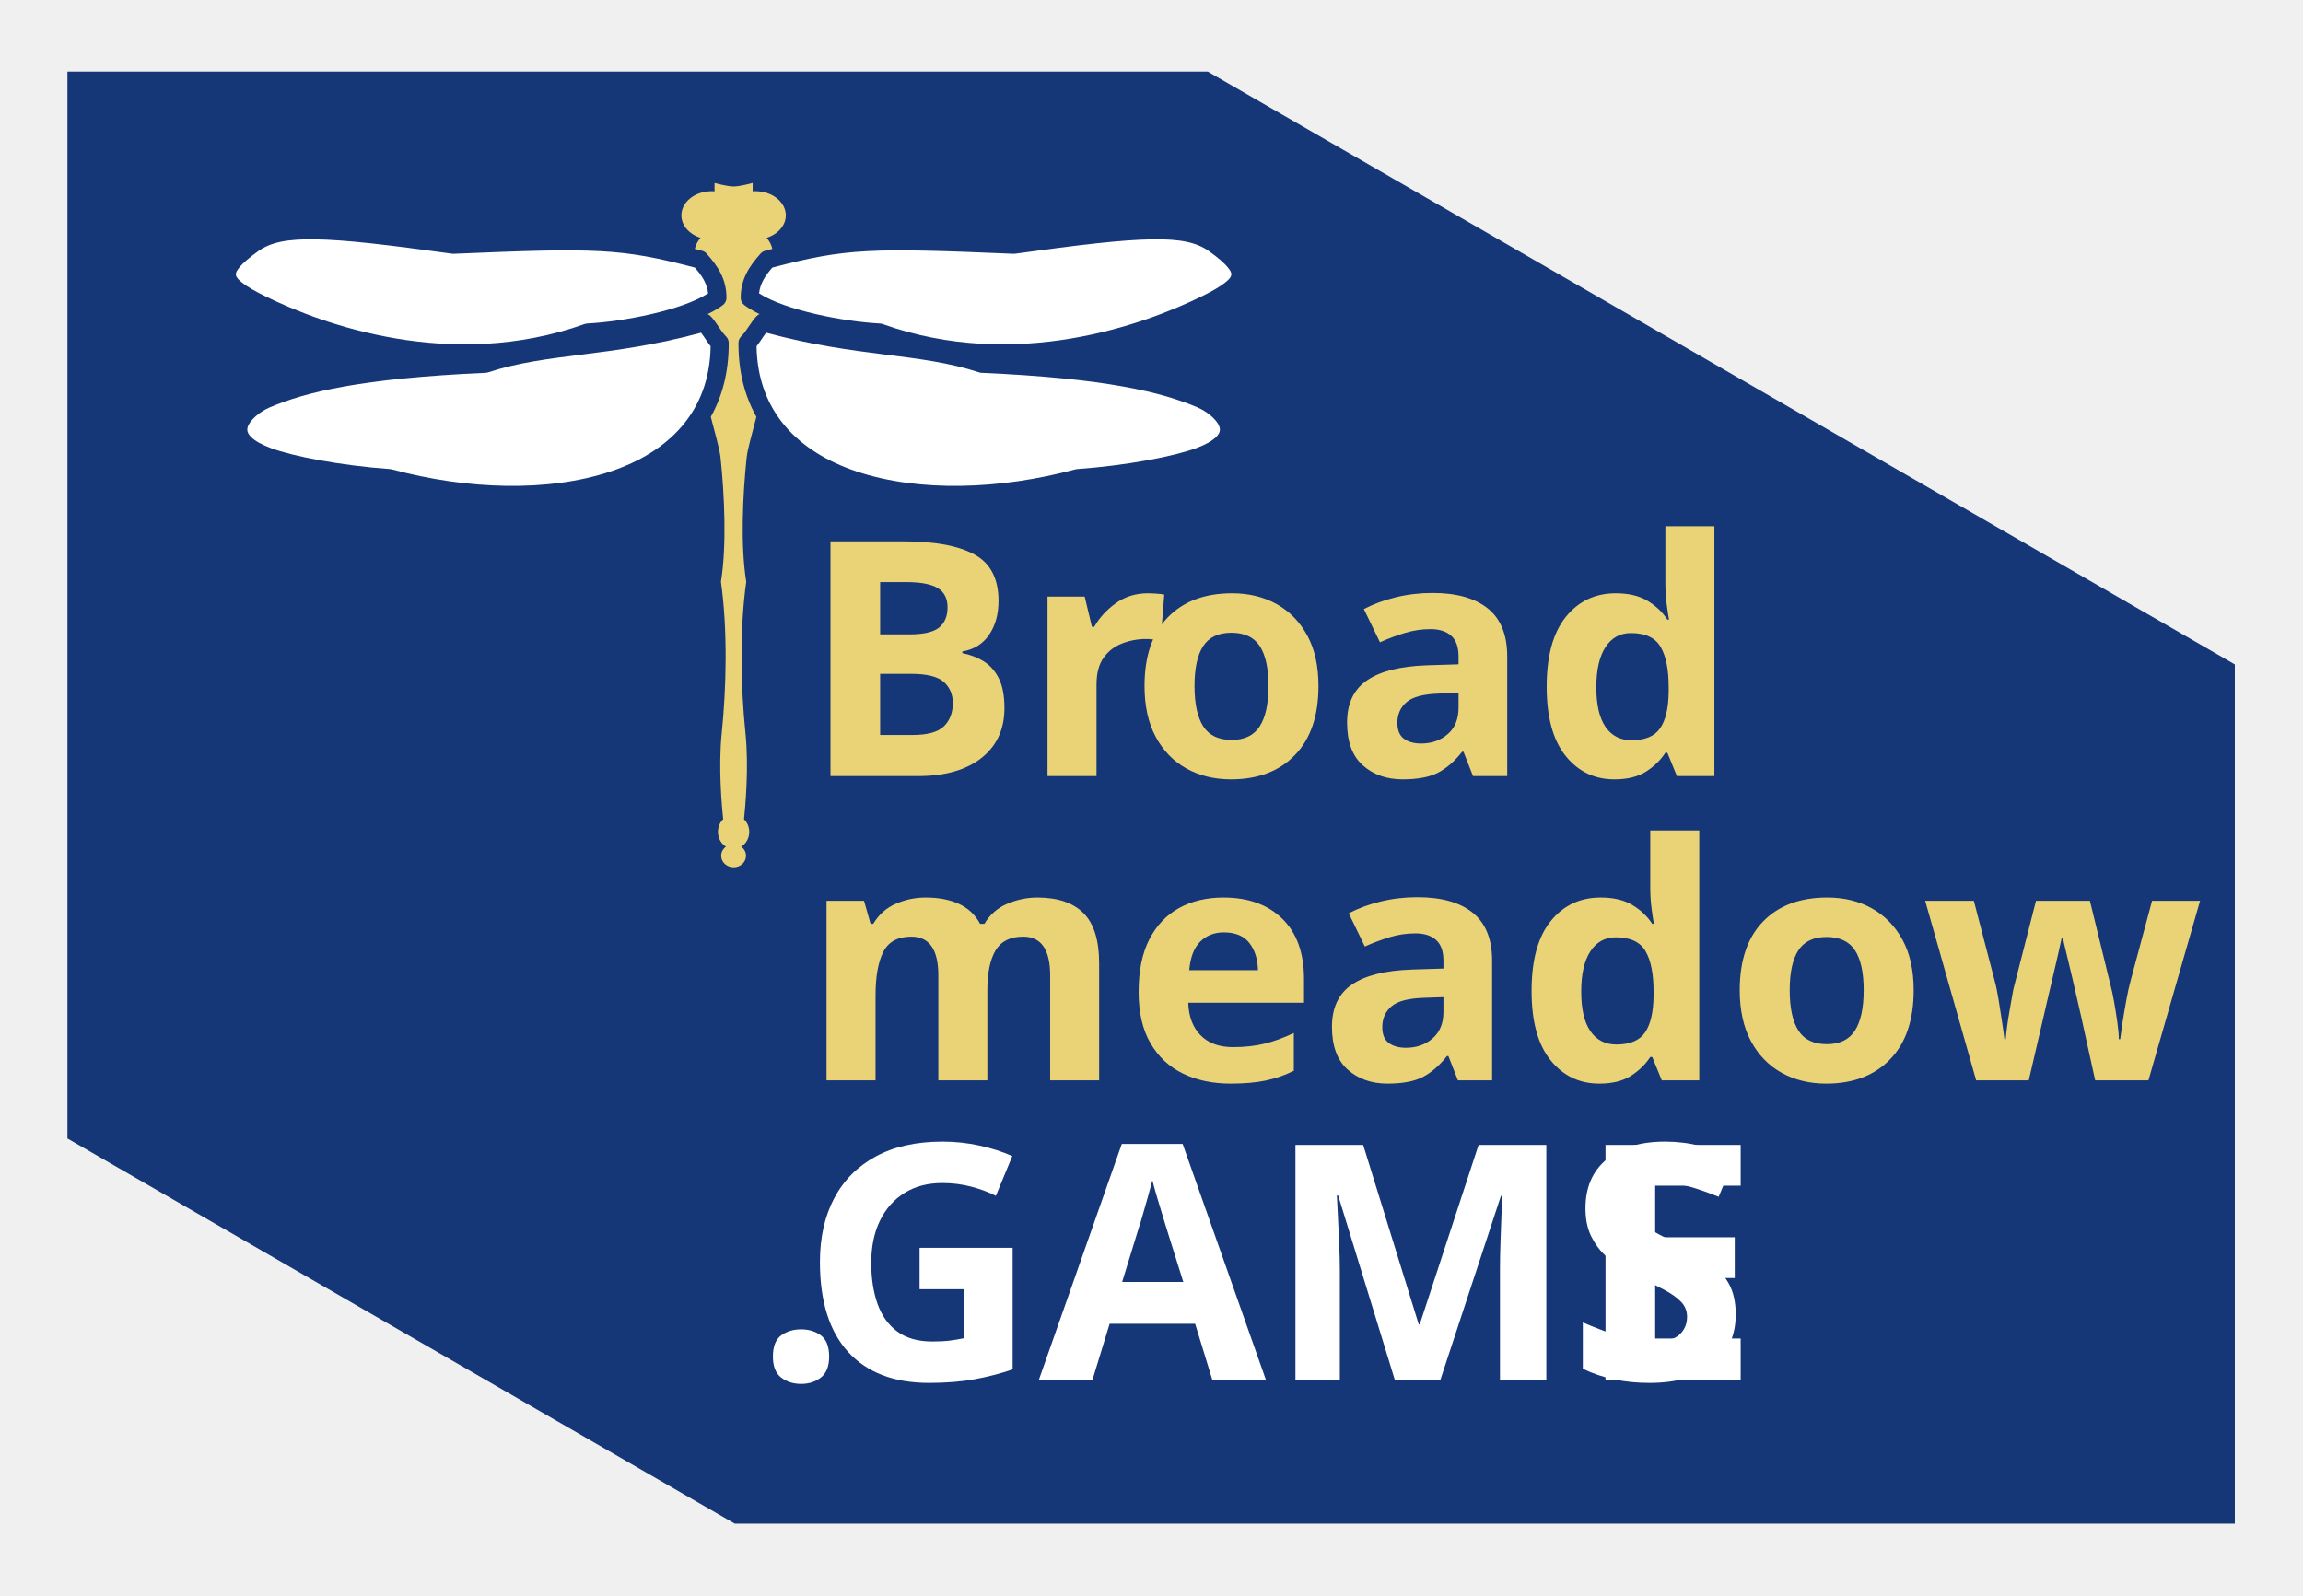
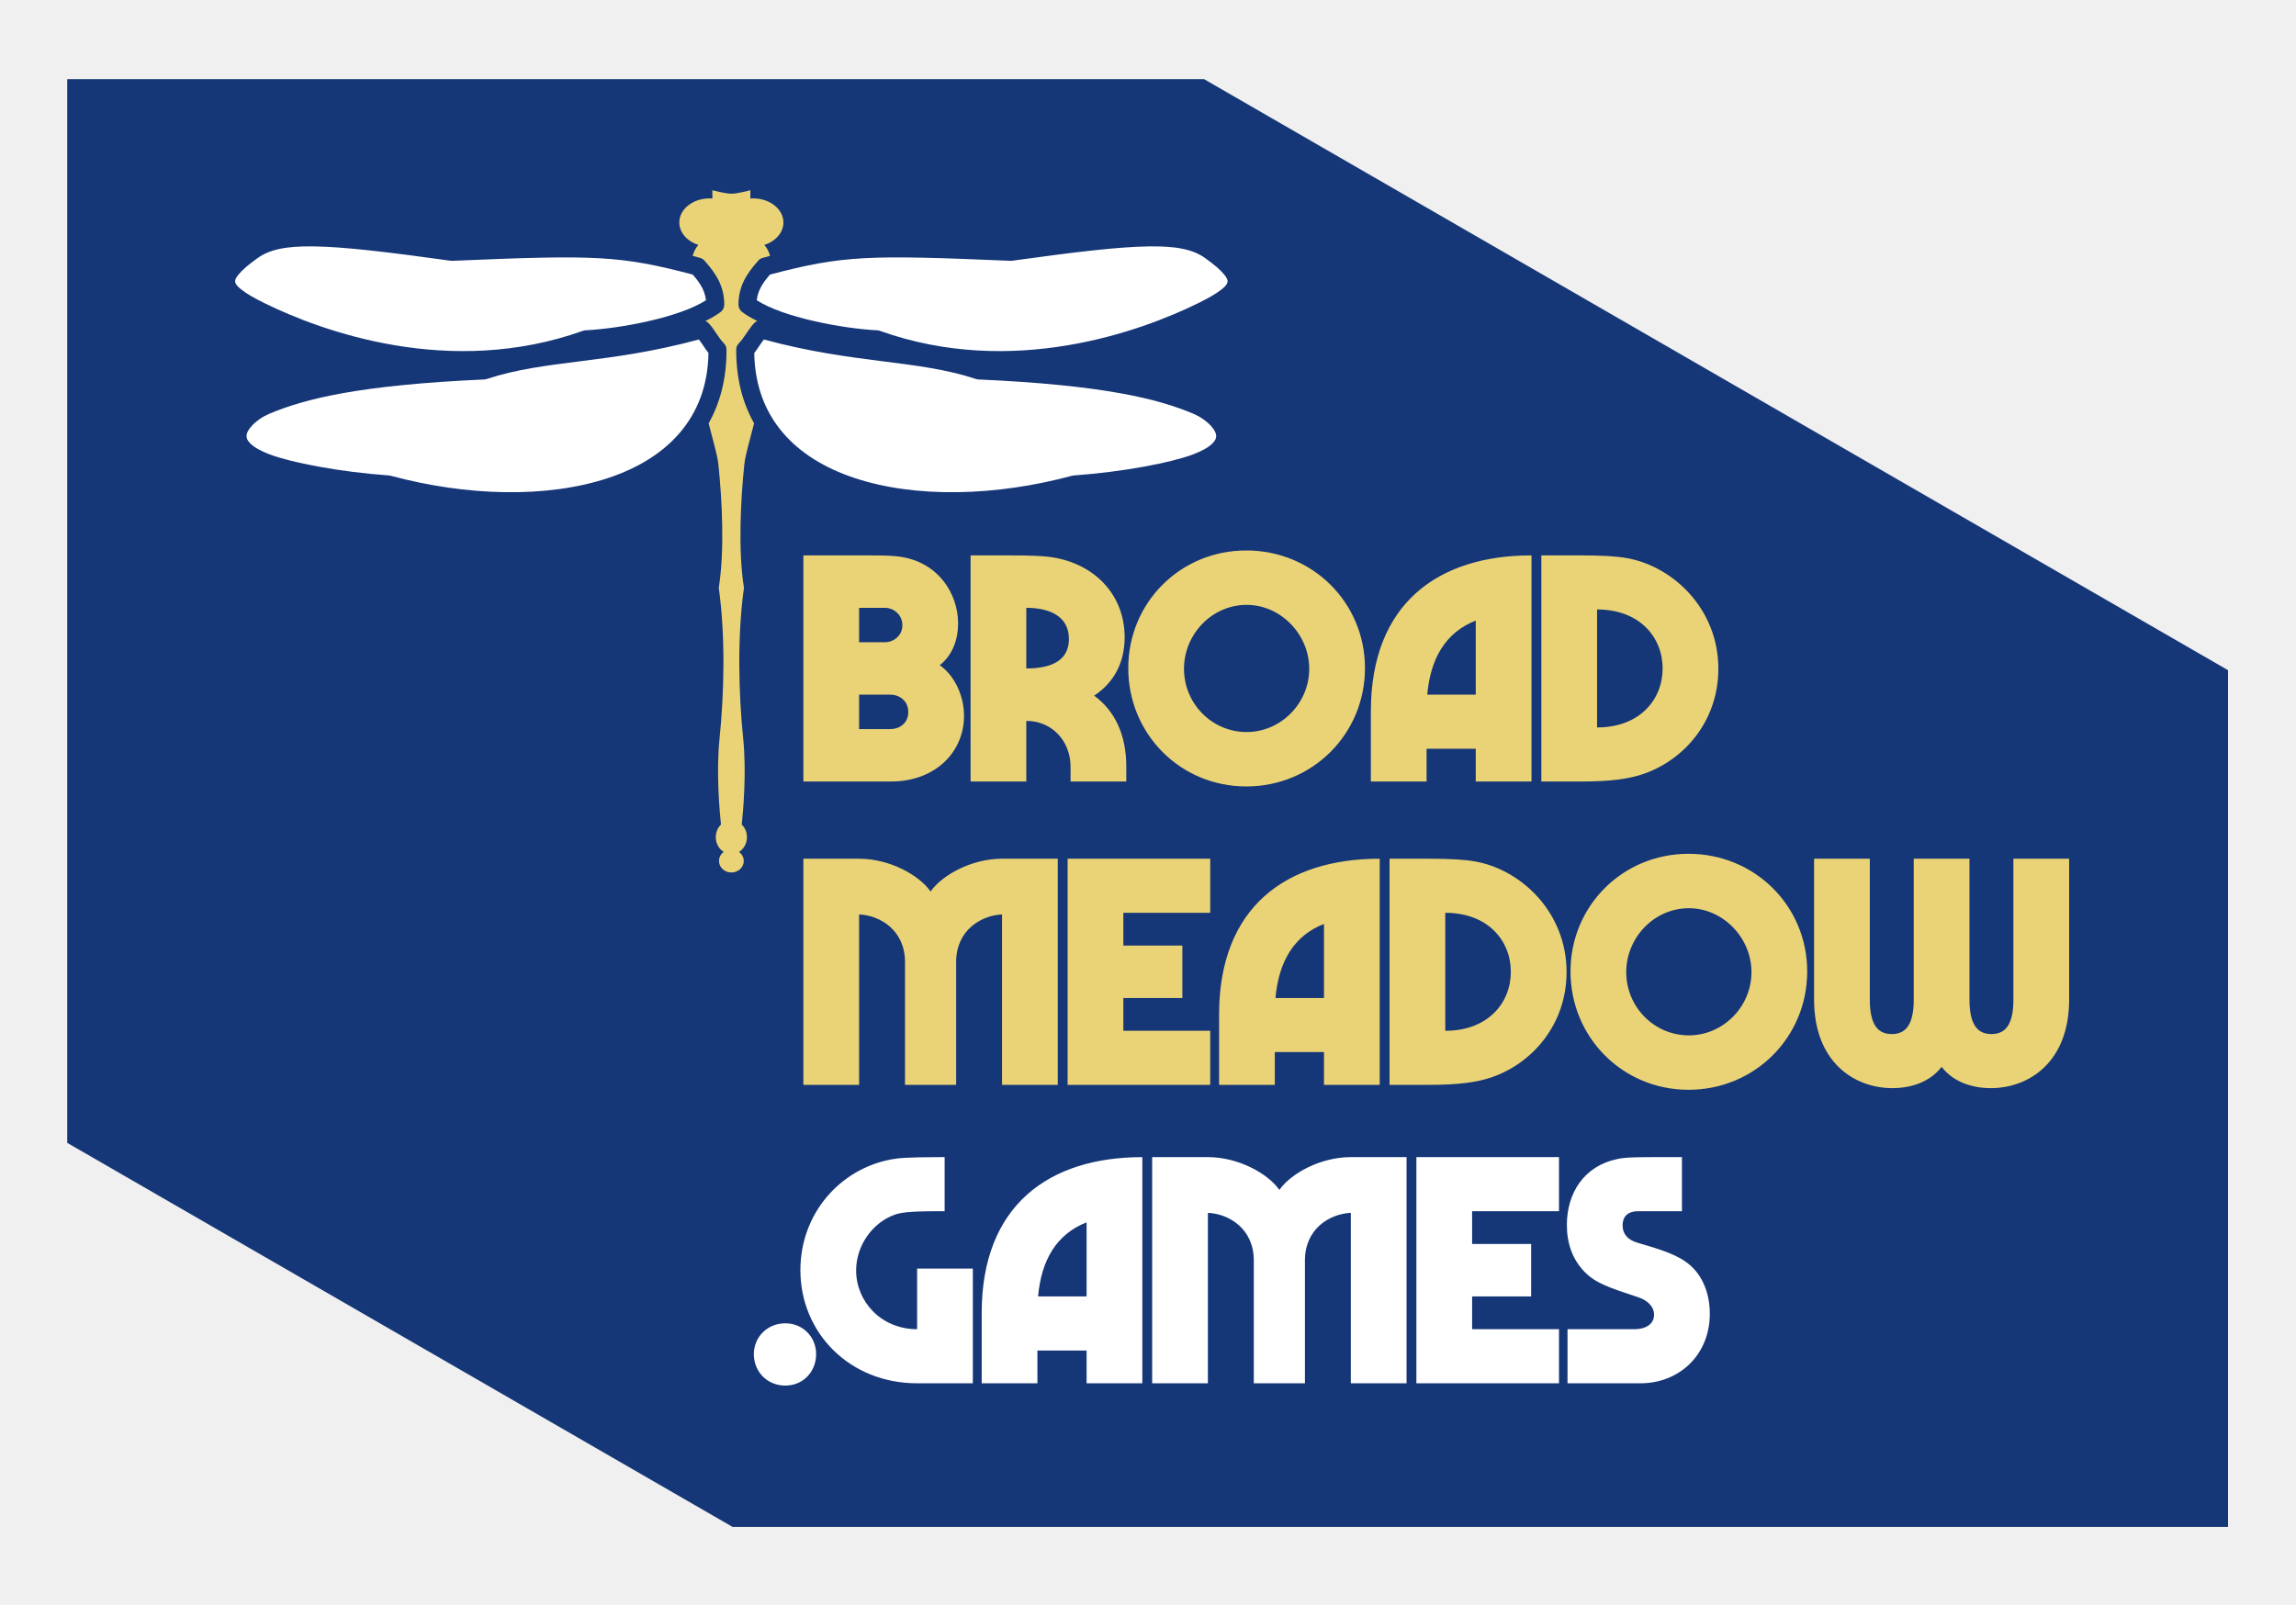
- <svg xmlns="http://www.w3.org/2000/svg" width="100%" height="100%" viewBox="0 0 2134 1479" version="1.1" xml:space="preserve" style="fill-rule:evenodd;clip-rule:evenodd;stroke-linejoin:round;stroke-miterlimit:2;">
-   <rect id="Artboard1" x="0" y="0" width="2133.33" height="1478.58" style="fill:none;" />
-   <g>
-     <path d="M2070.83,615.826l0,796.406l-1390,-0l-618.332,-356.994l-0,-988.888l1056.61,0l951.719,549.476Z" style="fill:#153677;" />
-     <g>
-       <g transform="matrix(304.702,0,0,304.702,1592.21,1278.74)" />
-       <text x="698.826px" y="1278.74px" style="font-family:'MarvinVisions-Bold', 'Marvin Visions';font-weight:800;font-size:304.702px;fill:#fff;">.<tspan x="742.093px " y="1278.74px ">G</tspan>AME<tspan x="1452.66px " y="1278.74px ">S</tspan>
-       </text>
-       <g transform="matrix(304.702,0,0,304.702,1927.72,1001.32)" />
-       <text x="742.123px" y="1001.32px" style="font-family:'MarvinVisions-Bold', 'Marvin Visions';font-weight:800;font-size:304.702px;fill:#ead377;">meadow</text>
-       <g transform="matrix(304.702,0,0,304.702,1598.94,719.318)" />
-       <text x="742.123px" y="719.318px" style="font-family:'MarvinVisions-Bold', 'Marvin Visions';font-weight:800;font-size:304.702px;fill:#ead377;">Br<tspan x="1046.82px " y="719.318px ">o</tspan>ad</text>
-     </g>
-     <g>
-       <path d="M643.854,248.017c6.132,7.058 11.189,14.113 12.322,23.867c-24.641,15.921 -78.973,26.242 -112.065,27.971c-0.812,0.043 -1.614,0.203 -2.38,0.477c-123.549,44.12 -242.858,0.367 -295.872,-25.72c-9.162,-4.509 -16.277,-8.519 -21.241,-12.435c-3.259,-2.571 -5.57,-4.705 -6.009,-7.298c-0.377,-2.229 1.04,-4.324 3.142,-6.924c3.64,-4.502 9.508,-9.41 17.535,-15.165c11.499,-8.243 26.834,-11.336 52.728,-10.951c28.177,0.419 67.947,5.152 126.849,13.326c0.498,0.069 1.003,0.093 1.506,0.071c133.082,-5.648 155.484,-5.034 223.485,12.781Z" style="fill:#fff;" />
-       <path d="M649.596,308.371c3.025,3.95 5.829,8.725 8.884,12.56c-0.94,60.729 -38.877,98.087 -92.959,116.13c-57.197,19.082 -132.062,16.969 -202.407,-2.014c-0.518,-0.139 -1.049,-0.229 -1.584,-0.267c-46.354,-3.319 -90.682,-11.959 -110.845,-19.564c-8.532,-3.218 -14.371,-6.568 -18.001,-10.154c-2.306,-2.278 -3.519,-4.485 -3.534,-6.758c-0.022,-3.125 1.806,-6.011 4.068,-8.689c4.578,-5.422 11.406,-9.771 16.716,-12.029c33.172,-14.105 84.174,-26.865 200.119,-32.039c0.766,-0.034 1.523,-0.173 2.251,-0.413c55.379,-18.275 111.679,-13.605 197.292,-36.763Z" style="fill:#fff;" />
-       <path d="M715.669,248.017c68,-17.815 90.402,-18.429 223.484,-12.781c0.503,0.022 1.008,-0.002 1.506,-0.071c58.902,-8.174 98.672,-12.907 126.849,-13.326c25.894,-0.385 41.229,2.708 52.728,10.951c8.027,5.755 13.895,10.663 17.535,15.165c2.102,2.6 3.519,4.695 3.142,6.924c-0.439,2.593 -2.75,4.727 -6.009,7.298c-4.964,3.916 -12.079,7.926 -21.241,12.435c-53.014,26.087 -172.323,69.84 -295.872,25.72c-0.766,-0.274 -1.568,-0.434 -2.38,-0.477c-33.092,-1.729 -87.423,-12.05 -112.064,-27.969c1.132,-9.756 6.189,-16.811 12.322,-23.869Z" style="fill:#fff;" />
-       <path d="M709.927,308.371c85.612,23.158 141.912,18.488 197.291,36.763c0.728,0.24 1.485,0.379 2.251,0.413c115.945,5.174 166.947,17.934 200.119,32.039c5.31,2.258 12.138,6.607 16.716,12.029c2.262,2.678 4.09,5.564 4.068,8.689c-0.015,2.273 -1.228,4.48 -3.534,6.758c-3.63,3.586 -9.469,6.936 -18.001,10.154c-20.163,7.605 -64.491,16.245 -110.845,19.564c-0.535,0.038 -1.066,0.128 -1.584,0.267c-70.345,18.983 -145.21,21.096 -202.407,2.014c-54.082,-18.043 -92.019,-55.401 -92.958,-116.129c3.054,-3.836 5.858,-8.611 8.884,-12.561Z" style="fill:#fff;" />
-       <path d="M643.822,230.7c0.864,-3.73 2.692,-7.206 5.28,-10.271c-10.378,-3.287 -17.724,-11.375 -17.724,-20.823c0,-12.359 12.572,-22.393 28.057,-22.393c0.901,0 1.792,0.034 2.672,0.101l-0,-7.729c-0,0 11.769,3.261 17.654,3.261c5.885,-0 17.654,-3.261 17.654,-3.261l0,7.729c0.88,-0.067 1.771,-0.101 2.672,-0.101c15.485,0 28.057,10.034 28.057,22.393c-0,9.448 -7.346,17.536 -17.724,20.823c2.588,3.065 4.416,6.541 5.28,10.271c-2.207,0.571 -4.46,1.16 -6.765,1.768c-1.592,0.42 -3.025,1.3 -4.12,2.53c-10.498,11.796 -18.455,23.494 -18.455,41.066c0,2.605 1.212,5.061 3.279,6.646c3.866,2.964 8.689,5.788 14.22,8.45c-1,0.414 -1.926,1.025 -2.717,1.816c-5.121,5.121 -9.29,13.785 -14.411,18.906c-1.56,1.561 -2.442,3.673 -2.453,5.88c-0.135,26.591 5.818,49.375 16.606,68.557c-3.81,15.223 -8.136,29.322 -9.053,38.095c-3.605,34.508 -5.781,81.126 -0.356,114.785c-6.341,45.181 -4.991,98.594 -0.716,140.3c3.262,31.819 -0.156,68.755 -1.34,79.817c2.968,2.88 4.837,7.065 4.837,11.721c-0,5.885 -2.987,11.02 -7.405,13.715c2.692,1.96 4.422,5.009 4.422,8.431c0,5.908 -5.158,10.705 -11.512,10.705c-6.354,-0 -11.512,-4.797 -11.512,-10.705c-0,-3.422 1.73,-6.471 4.422,-8.431c-4.418,-2.695 -7.405,-7.83 -7.405,-13.715c0,-4.656 1.869,-8.841 4.837,-11.721c-1.184,-11.062 -4.602,-47.998 -1.34,-79.817c4.275,-41.706 5.625,-95.119 -0.716,-140.3c5.425,-33.659 3.249,-80.277 -0.356,-114.785c-0.917,-8.773 -5.243,-22.872 -9.053,-38.095c10.788,-19.182 16.741,-41.966 16.606,-68.557c-0.011,-2.207 -0.893,-4.319 -2.453,-5.88c-5.121,-5.121 -9.289,-13.785 -14.411,-18.906c-0.791,-0.791 -1.717,-1.402 -2.717,-1.816c5.531,-2.662 10.354,-5.486 14.22,-8.45c2.067,-1.585 3.279,-4.041 3.279,-6.646c-0,-17.572 -7.957,-29.27 -18.455,-41.066c-1.095,-1.23 -2.528,-2.11 -4.12,-2.53c-2.305,-0.608 -4.558,-1.197 -6.765,-1.768Z" style="fill:#ead377;" />
-     </g>
+ <svg xmlns="http://www.w3.org/2000/svg" fill-rule="evenodd" stroke-linejoin="round" stroke-miterlimit="2" clip-rule="evenodd" viewBox="0 0 2134 1492" width="2134" height="1492">
+   <path fill="none" d="M0 0h2133.33v1491.67H0z" />
+   <path fill="#153677" d="M2070.83 623.056v796.406h-1390L62.498 1062.468V73.58h1056.61l951.719 549.476z" />
+   <g fill-rule="nonzero">
+     <path fill="#fff" d="M729.905 1288.11c16.454 0 28.642-12.798 28.642-29.252 0-15.844-12.188-28.642-28.642-28.642-16.758 0-29.251 12.798-29.251 28.642 0 16.454 12.493 29.252 29.251 29.252zm122.49-108.78v56.37c-33.517 0-56.674-25.9-56.674-54.542 0-23.157 14.93-43.877 34.736-51.494 6.399-2.438 13.712-3.657 42.963-3.657h4.57v-50.275h-4.57c-30.47 0-38.697.914-45.096 2.133-47.533 8.836-84.402 50.275-84.402 102.989 0 58.198 45.705 105.122 108.473 105.122h51.8V1179.33h-51.8zm60.027 41.44v65.206h51.799v-30.47h45.705v30.47h51.8v-210.244c-86.84 0-149.304 44.791-149.304 145.038zm52.408-15.54c3.047-33.822 17.064-57.893 45.096-68.863v68.863H964.83zm106.04 80.74h51.799v-158.445c19.806.914 42.658 14.93 42.658 44.182v114.263h47.534v-114.263c0-29.252 22.852-43.268 42.658-44.182v158.445h51.799v-210.244h-51.799c-28.337 0-55.76 15.235-66.425 30.47-10.665-15.235-38.088-30.47-66.425-30.47h-51.799v210.244zM1449 1126v-50.275h-132.546v210.244H1449v-50.276h-80.746v-30.47h54.846v-48.752h-54.846V1126H1449zm7.92 159.97h67.948c35.346 0 64.292-25.9 64.292-64.597 0-17.977-6.094-34.736-18.586-45.401-11.274-9.75-28.033-14.625-48.753-20.719-9.445-2.743-13.711-8.532-13.711-16.149 0-7.313 3.961-13.103 14.625-13.103h40.526v-50.275h-28.338c-21.024 0-26.813.609-31.993 1.828-30.47 6.399-46.62 31.384-46.62 61.245 0 17.063 5.18 31.994 16.454 43.572 10.36 10.665 22.853 14.626 50.276 23.767 7.313 2.438 14.321 7.922 14.321 16.149 0 7.313-5.789 13.407-18.587 13.407h-61.854v50.276z" />
+     <path fill="#ead377" d="M746.693 1008.55h51.799V850.105c19.806.915 42.659 14.931 42.659 44.182v114.263h47.533V894.287c0-29.251 22.853-43.267 42.658-44.182v158.445h51.8V798.306h-51.8c-28.337 0-55.76 15.235-66.425 30.47-10.664-15.235-38.087-30.47-66.425-30.47h-51.799v210.244zm378.137-159.973v-50.276H992.285v210.244h132.545V958.27h-80.746v-30.471h54.846v-48.752h-54.846v-30.47h80.746zm8.23 94.762v65.206h51.799v-30.47h45.705v30.47h51.8V798.301c-86.84 0-149.304 44.791-149.304 145.038zm52.409-15.54c3.047-33.822 17.063-57.893 45.095-68.862v68.862h-45.095zm106.031 80.751h36.564c28.033 0 44.791-2.437 58.198-7.008 38.392-13.102 69.777-49.666 69.777-97.809 0-56.065-42.658-95.676-85.621-102.989-8.532-1.524-22.548-2.438-42.354-2.438H1291.5v210.244zm51.799-50.275V848.582c39.611 0 60.94 25.9 60.94 54.846 0 28.947-21.329 54.847-60.94 54.847zm226.091 54.845c61.55 0 110.302-48.752 110.302-109.997 0-60.941-48.752-109.388-110.302-109.388-61.245 0-109.693 48.447-109.693 109.388 0 61.245 48.448 109.997 109.693 109.997zm.305-50.581c-32.299 0-58.198-26.509-58.198-58.807 0-31.994 25.899-59.417 58.198-59.417 31.689 0 58.198 27.423 58.198 59.417 0 32.298-26.509 58.807-58.198 58.807zm189.215 49.051c17.368 0 35.041-5.789 45.706-19.805 10.664 14.016 28.337 19.805 45.705 19.805 35.65 0 72.824-24.376 72.824-82.269V798.299h-51.8v131.022c0 24.376-8.227 31.994-20.415 31.994-12.188 0-20.415-7.618-20.415-31.994V798.299h-51.799v131.022c0 24.376-8.227 31.994-20.415 31.994-12.188 0-20.415-7.618-20.415-31.994V798.299h-51.799v131.022c0 57.893 37.173 82.269 72.823 82.269zM746.693 726.548h81.051c42.658 0 68.253-28.337 68.253-60.94 0-19.501-9.141-37.783-22.548-47.229 12.493-9.75 17.063-24.985 17.063-38.697 0-27.728-18.587-58.198-56.37-62.464-8.531-.914-18.282-.914-29.251-.914h-58.198v210.244zm51.799-129.498v-31.994h24.072c7.617 0 16.149 6.094 16.149 16.15 0 10.055-8.532 15.844-16.149 15.844h-24.072zm0 80.746v-31.994h29.252c7.922 0 16.454 5.485 16.454 16.15 0 10.664-8.532 15.844-16.454 15.844h-29.252zm218.468-31.079c17.977-11.884 28.337-30.166 28.337-54.237 0-41.135-30.166-70.387-71.605-74.957-6.399-.609-13.102-1.219-38.088-1.219h-33.517v210.244h51.799v-56.369c24.376 0 41.135 19.196 41.135 42.658v13.711h51.799v-13.711c0-29.861-10.664-52.104-29.86-66.12zm-63.074-81.661c21.329 0 39.611 7.618 39.611 28.947s-18.282 27.423-39.611 27.423v-56.37zm204.464 166.063c61.55 0 110.302-48.752 110.302-109.997 0-60.941-48.752-109.388-110.302-109.388-61.245 0-109.692 48.447-109.692 109.388 0 61.245 48.447 109.997 109.692 109.997zm.305-50.581c-32.299 0-58.198-26.509-58.198-58.807 0-31.994 25.899-59.417 58.198-59.417 31.689 0 58.198 27.423 58.198 59.417 0 32.298-26.509 58.807-58.198 58.807zm115.475-19.196v65.206h51.799v-30.47h45.705v30.47h51.8V516.304c-86.84 0-149.304 44.791-149.304 145.038zm52.409-15.54c3.047-33.821 17.063-57.893 45.095-68.862v68.862h-45.095zm106.041 80.746h36.564c28.033 0 44.791-2.437 58.198-7.008 38.392-13.102 69.777-49.666 69.777-97.809 0-56.065-42.659-95.676-85.621-102.989-8.532-1.524-22.548-2.438-42.354-2.438h-36.564v210.244zm51.799-50.275V566.58c39.611 0 60.94 25.9 60.94 54.846 0 28.947-21.329 54.847-60.94 54.847z" />
  </g>
+   <path fill="#fff" d="M643.854 255.247c6.132 7.058 11.189 14.113 12.322 23.867-24.641 15.921-78.973 26.242-112.065 27.971a8.383 8.383 0 0 0-2.38.477c-123.549 44.12-242.858.367-295.872-25.72-9.162-4.509-16.277-8.518-21.241-12.435-3.259-2.571-5.57-4.705-6.009-7.298-.377-2.229 1.04-4.324 3.142-6.924 3.64-4.502 9.508-9.41 17.535-15.165 11.499-8.243 26.834-11.336 52.728-10.951 28.177.419 67.947 5.152 126.849 13.326a8.424 8.424 0 0 0 1.506.072c133.082-5.649 155.484-5.035 223.485 12.78zm5.742 60.354c3.025 3.95 5.829 8.725 8.884 12.56-.94 60.729-38.877 98.087-92.959 116.13-57.197 19.082-132.062 16.969-202.407-2.014a8.417 8.417 0 0 0-1.584-.267c-46.354-3.319-90.682-11.959-110.845-19.564-8.532-3.218-14.371-6.568-18.001-10.153-2.306-2.279-3.519-4.486-3.534-6.758-.022-3.126 1.806-6.012 4.068-8.69 4.578-5.421 11.406-9.771 16.716-12.029 33.172-14.105 84.174-26.865 200.119-32.039a8.374 8.374 0 0 0 2.251-.413c55.379-18.275 111.679-13.605 197.292-36.763zm66.073-60.354c68-17.815 90.402-18.429 223.484-12.78a8.424 8.424 0 0 0 1.506-.072c58.902-8.174 98.672-12.907 126.849-13.326 25.894-.385 41.229 2.708 52.728 10.951 8.027 5.755 13.895 10.663 17.535 15.165 2.102 2.6 3.519 4.695 3.142 6.924-.439 2.593-2.75 4.727-6.009 7.298-4.964 3.917-12.079 7.926-21.241 12.435-53.014 26.087-172.323 69.84-295.872 25.72a8.383 8.383 0 0 0-2.38-.477c-33.092-1.729-87.423-12.05-112.064-27.969 1.132-9.756 6.189-16.811 12.322-23.869zm-5.742 60.354c85.612 23.158 141.912 18.488 197.291 36.763.728.24 1.485.379 2.251.413 115.945 5.174 166.947 17.934 200.119 32.039 5.31 2.258 12.138 6.608 16.716 12.029 2.262 2.678 4.09 5.564 4.068 8.69-.015 2.272-1.228 4.479-3.534 6.758-3.63 3.585-9.469 6.935-18.001 10.153-20.163 7.605-64.491 16.245-110.845 19.564a8.417 8.417 0 0 0-1.584.267c-70.345 18.983-145.21 21.096-202.407 2.014-54.082-18.043-92.019-55.401-92.958-116.129 3.054-3.836 5.858-8.611 8.884-12.561z" />
+   <path fill="#ead377" d="M643.822 237.93c.864-3.73 2.692-7.206 5.28-10.271-10.378-3.287-17.724-11.375-17.724-20.823 0-12.359 12.572-22.393 28.057-22.393.901 0 1.792.034 2.672.101v-7.729s11.769 3.261 17.654 3.261 17.654-3.261 17.654-3.261v7.729c.88-.067 1.771-.101 2.672-.101 15.485 0 28.057 10.034 28.057 22.393 0 9.448-7.346 17.536-17.724 20.823 2.588 3.065 4.416 6.541 5.28 10.271-2.207.571-4.46 1.16-6.765 1.768a8.377 8.377 0 0 0-4.12 2.53c-10.498 11.796-18.455 23.494-18.455 41.066a8.375 8.375 0 0 0 3.279 6.646c3.866 2.964 8.689 5.788 14.22 8.45a8.367 8.367 0 0 0-2.717 1.816c-5.121 5.121-9.29 13.785-14.411 18.907a8.374 8.374 0 0 0-2.453 5.879c-.135 26.591 5.818 49.375 16.606 68.557-3.81 15.223-8.136 29.323-9.053 38.095-3.605 34.508-5.781 81.126-.356 114.786-6.341 45.18-4.991 98.593-.716 140.299 3.262 31.819-.156 68.755-1.34 79.817 2.968 2.88 4.837 7.066 4.837 11.721 0 5.885-2.987 11.02-7.405 13.715 2.692 1.96 4.422 5.01 4.422 8.431 0 5.908-5.158 10.705-11.512 10.705s-11.512-4.797-11.512-10.705c0-3.421 1.73-6.471 4.422-8.431-4.418-2.695-7.405-7.83-7.405-13.715 0-4.655 1.869-8.841 4.837-11.721-1.184-11.062-4.602-47.998-1.34-79.817 4.275-41.706 5.625-95.119-.716-140.299 5.425-33.66 3.249-80.278-.356-114.786-.917-8.772-5.243-22.872-9.053-38.095 10.788-19.182 16.741-41.966 16.606-68.557a8.374 8.374 0 0 0-2.453-5.879c-5.121-5.122-9.289-13.786-14.411-18.907a8.367 8.367 0 0 0-2.717-1.816c5.531-2.662 10.354-5.486 14.22-8.45a8.375 8.375 0 0 0 3.279-6.646c0-17.572-7.957-29.27-18.455-41.066a8.377 8.377 0 0 0-4.12-2.53c-2.305-.608-4.558-1.197-6.765-1.768z" />
</svg>
